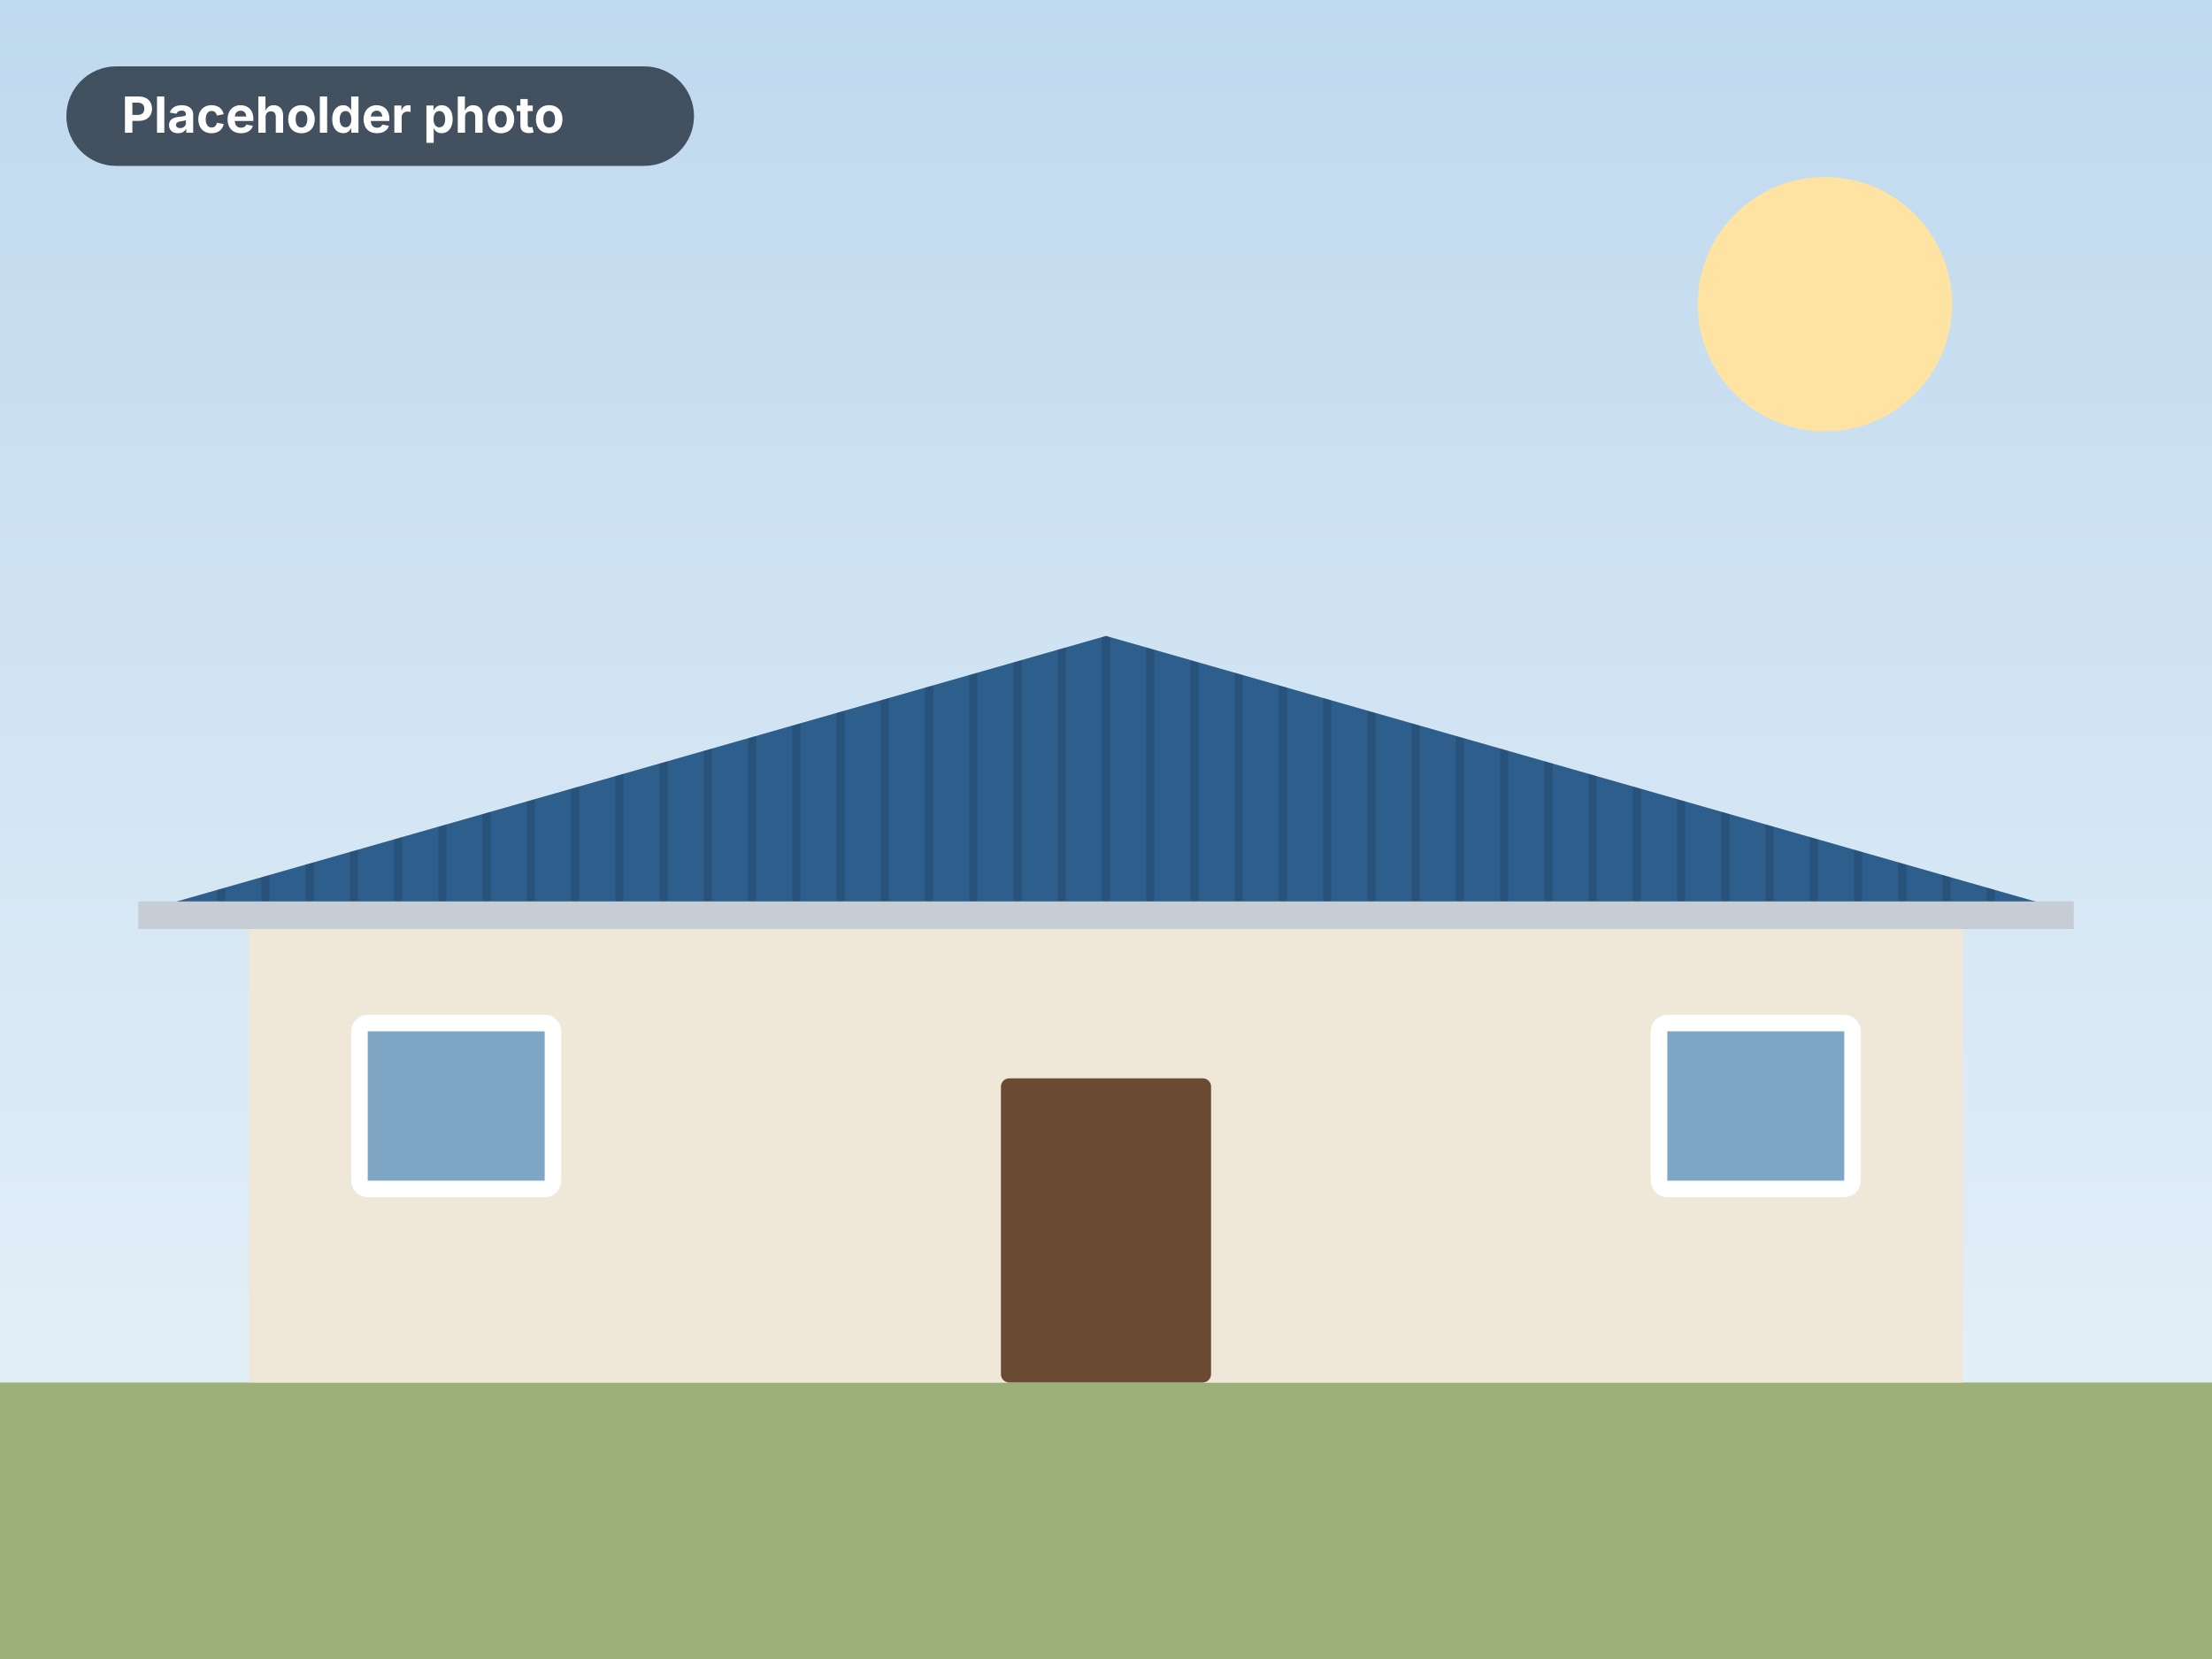
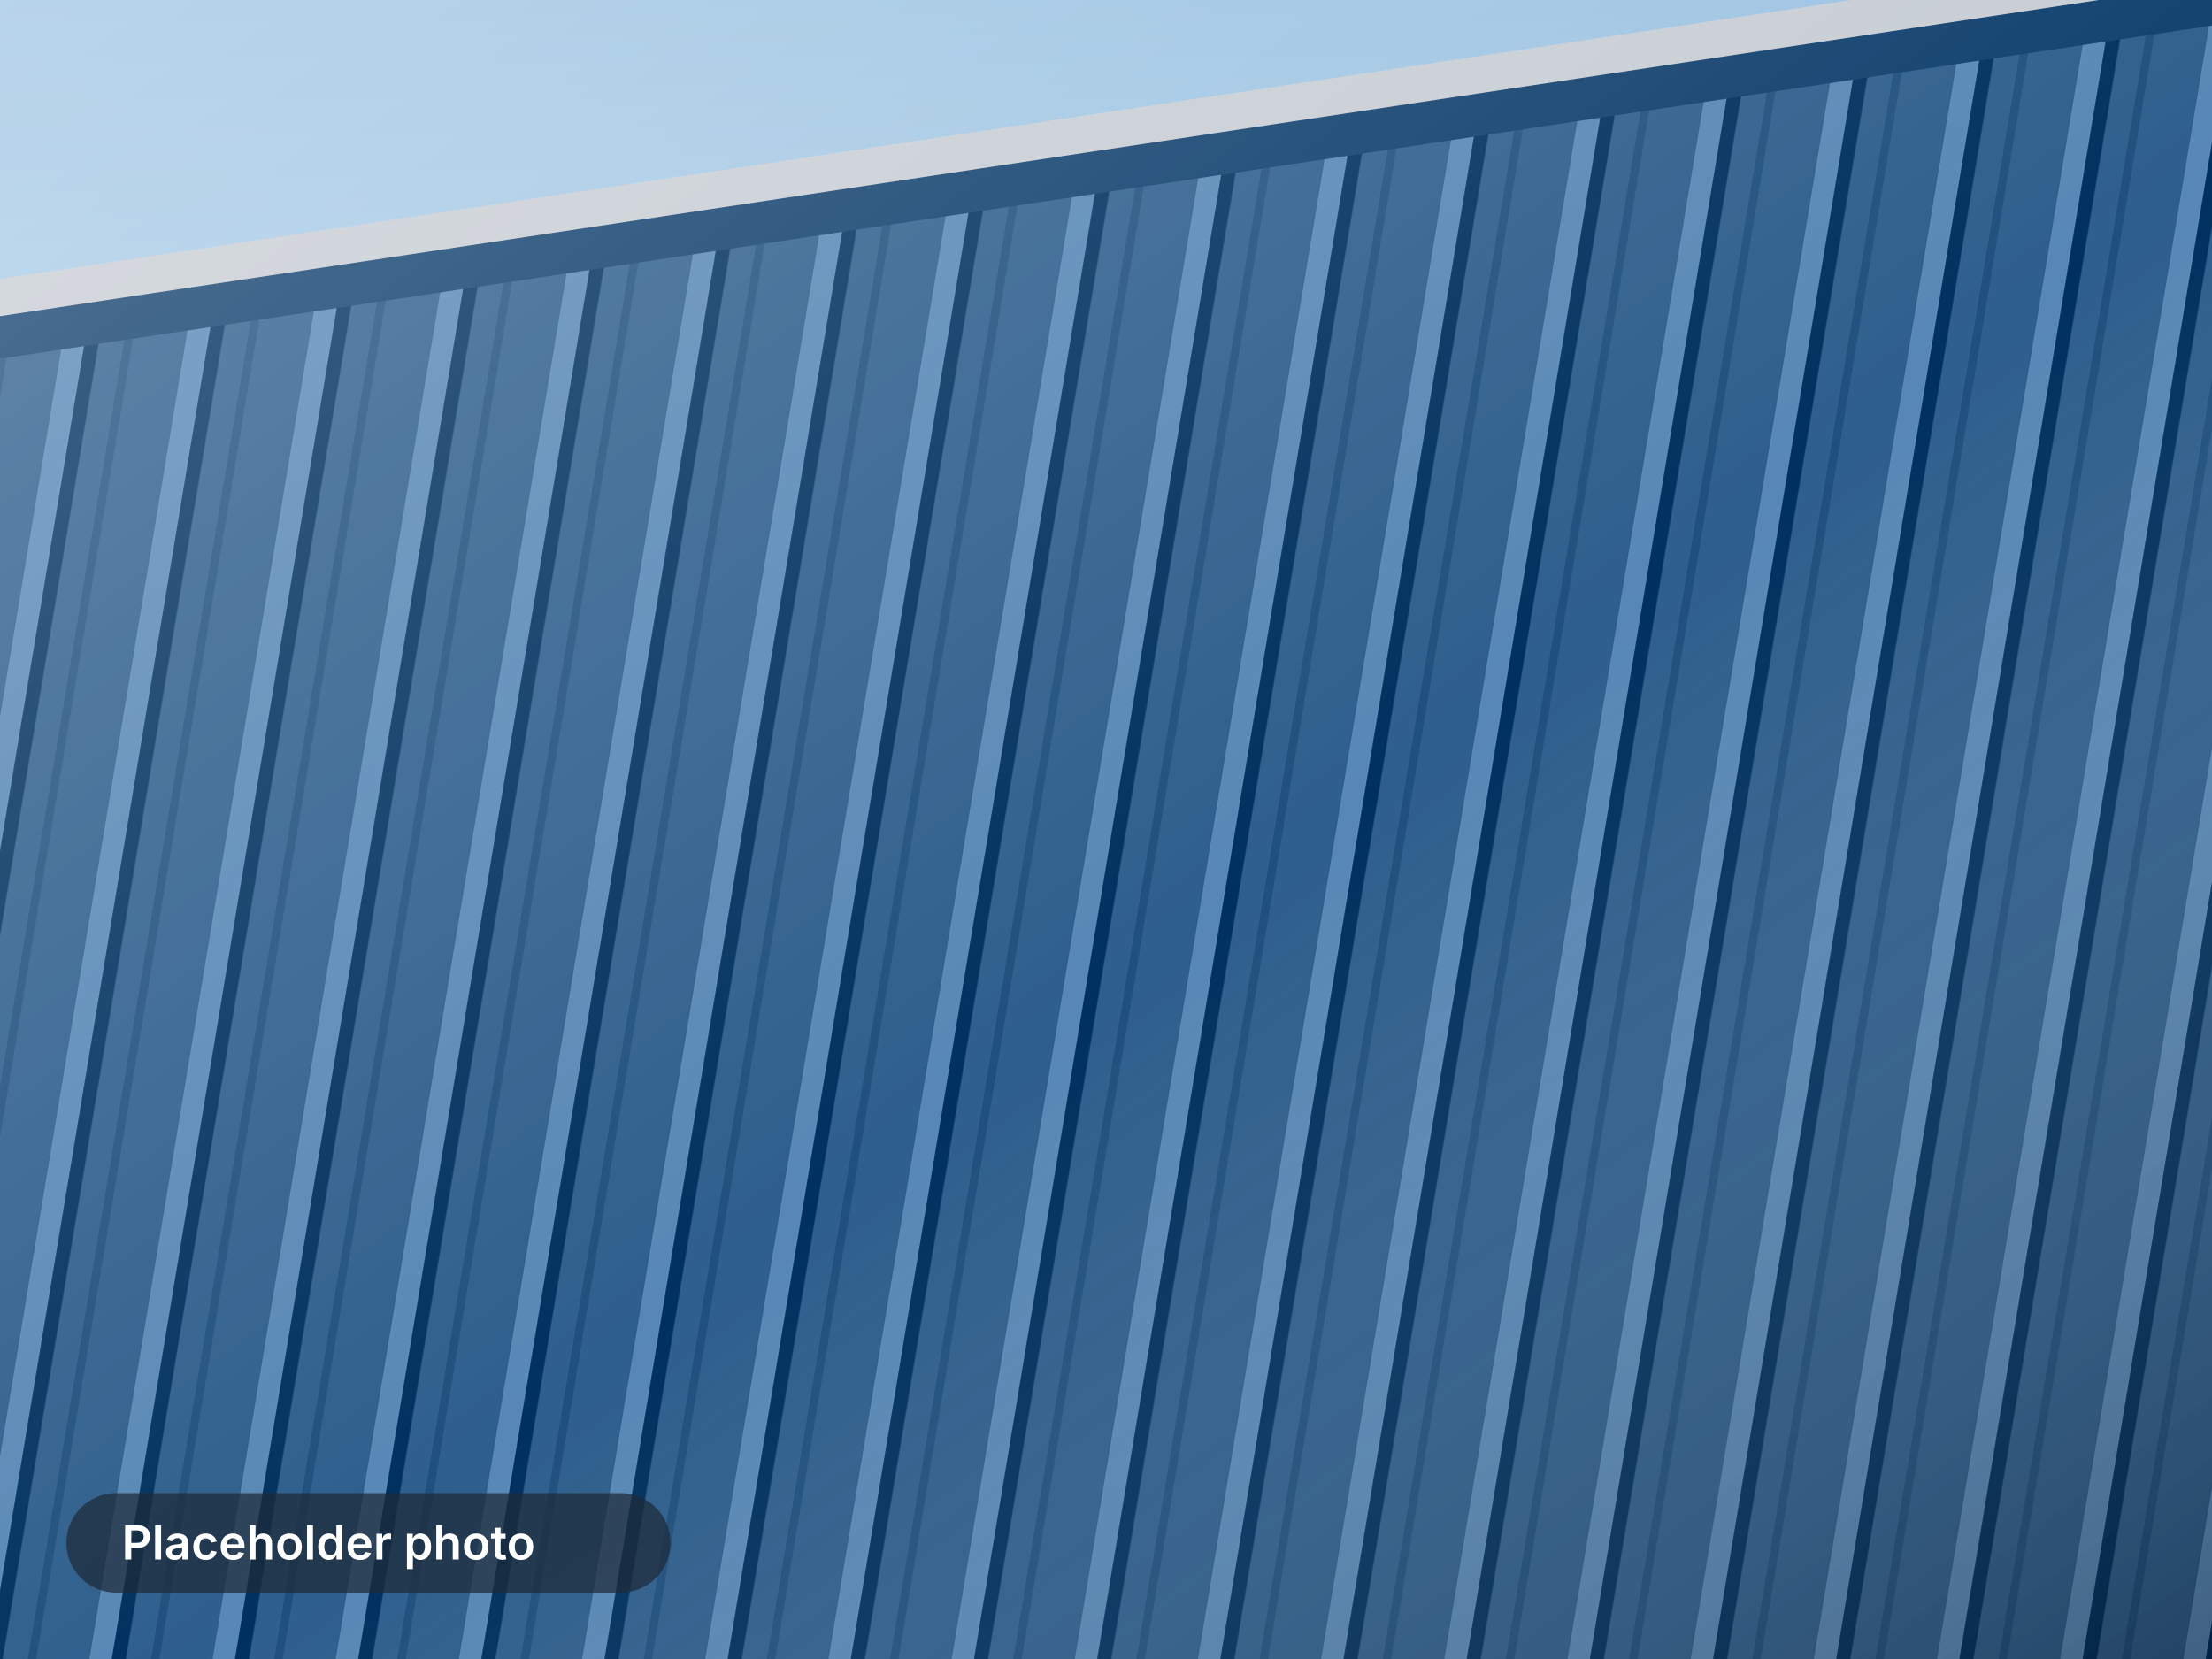
<svg xmlns="http://www.w3.org/2000/svg" viewBox="0 0 800 600" role="img" aria-label="Placeholder photo">
  <defs>
-     <linearGradient id="s" x1="0" y1="0" x2="0" y2="1">
-       <stop offset="0" stop-color="#BFD9EE" />
-       <stop offset="1" stop-color="#EAF3FA" />
+     <pattern id="p3t" width="44" height="200" patternUnits="userSpaceOnUse">
+       <rect width="44" height="200" fill="#2E5E8C" />
+       <rect x="0" width="8" height="200" fill="#5787b5" />
+       <rect x="8" width="5" height="200" fill="#00305e" />
+       <rect x="22" width="3" height="200" fill="#1f4f7d" />
+     </pattern>
+     <linearGradient id="p3sky" x1="0" y1="0" x2="0" y2="1">
+       <stop offset="0" stop-color="#9CC3E2" />
+       <stop offset="1" stop-color="#E4EEF6" />
    </linearGradient>
-     <clipPath id="r">
-       <polygon points="50,330 400,230 750,330" />
-     </clipPath>
+     <linearGradient id="p3light" x1="0" y1="0" x2="1" y2="1">
+       <stop offset="0" stop-color="#fff" stop-opacity=".28" />
+       <stop offset=".55" stop-color="#fff" stop-opacity="0" />
+       <stop offset="1" stop-color="#000" stop-opacity=".28" />
+     </linearGradient>
+     <filter id="p3n">
+       <feTurbulence type="fractalNoise" baseFrequency="1.6" numOctaves="2" seed="4" />
+       <feColorMatrix values="0 0 0 0 0  0 0 0 0 0  0 0 0 0 0  0 0 0 .18 0" />
+       <feComposite in2="SourceGraphic" operator="in" />
+     </filter>
  </defs>
-   <rect width="800" height="600" fill="url(#s)" />
-   <circle cx="660" cy="110" r="46" fill="#FFE3A3" />
-   <rect y="500" width="800" height="100" fill="#9DB07A" />
-   <rect x="90" y="330" width="620" height="170" fill="#EFE7D8" />
-   <rect x="130" y="370" width="70" height="60" rx="3" fill="#7FA6C4" stroke="#fff" stroke-width="6" />
-   <rect x="600" y="370" width="70" height="60" rx="3" fill="#7FA6C4" stroke="#fff" stroke-width="6" />
-   <rect x="362" y="390" width="76" height="110" rx="3" fill="#6B4A33" />
-   <polygon points="50,330 400,230 750,330" fill="#2E5E8C" />
-   <g clip-path="url(#r)">
-     <line x1="64" y1="330" x2="64" y2="230" stroke="rgba(0,0,0,.13)" stroke-width="3" />
-     <line x1="80" y1="330" x2="80" y2="230" stroke="rgba(0,0,0,.13)" stroke-width="3" />
-     <line x1="96" y1="330" x2="96" y2="230" stroke="rgba(0,0,0,.13)" stroke-width="3" />
-     <line x1="112" y1="330" x2="112" y2="230" stroke="rgba(0,0,0,.13)" stroke-width="3" />
-     <line x1="128" y1="330" x2="128" y2="230" stroke="rgba(0,0,0,.13)" stroke-width="3" />
-     <line x1="144" y1="330" x2="144" y2="230" stroke="rgba(0,0,0,.13)" stroke-width="3" />
-     <line x1="160" y1="330" x2="160" y2="230" stroke="rgba(0,0,0,.13)" stroke-width="3" />
-     <line x1="176" y1="330" x2="176" y2="230" stroke="rgba(0,0,0,.13)" stroke-width="3" />
-     <line x1="192" y1="330" x2="192" y2="230" stroke="rgba(0,0,0,.13)" stroke-width="3" />
-     <line x1="208" y1="330" x2="208" y2="230" stroke="rgba(0,0,0,.13)" stroke-width="3" />
-     <line x1="224" y1="330" x2="224" y2="230" stroke="rgba(0,0,0,.13)" stroke-width="3" />
-     <line x1="240" y1="330" x2="240" y2="230" stroke="rgba(0,0,0,.13)" stroke-width="3" />
-     <line x1="256" y1="330" x2="256" y2="230" stroke="rgba(0,0,0,.13)" stroke-width="3" />
-     <line x1="272" y1="330" x2="272" y2="230" stroke="rgba(0,0,0,.13)" stroke-width="3" />
-     <line x1="288" y1="330" x2="288" y2="230" stroke="rgba(0,0,0,.13)" stroke-width="3" />
-     <line x1="304" y1="330" x2="304" y2="230" stroke="rgba(0,0,0,.13)" stroke-width="3" />
-     <line x1="320" y1="330" x2="320" y2="230" stroke="rgba(0,0,0,.13)" stroke-width="3" />
-     <line x1="336" y1="330" x2="336" y2="230" stroke="rgba(0,0,0,.13)" stroke-width="3" />
-     <line x1="352" y1="330" x2="352" y2="230" stroke="rgba(0,0,0,.13)" stroke-width="3" />
-     <line x1="368" y1="330" x2="368" y2="230" stroke="rgba(0,0,0,.13)" stroke-width="3" />
-     <line x1="384" y1="330" x2="384" y2="230" stroke="rgba(0,0,0,.13)" stroke-width="3" />
-     <line x1="400" y1="330" x2="400" y2="230" stroke="rgba(0,0,0,.13)" stroke-width="3" />
-     <line x1="416" y1="330" x2="416" y2="230" stroke="rgba(0,0,0,.13)" stroke-width="3" />
-     <line x1="432" y1="330" x2="432" y2="230" stroke="rgba(0,0,0,.13)" stroke-width="3" />
-     <line x1="448" y1="330" x2="448" y2="230" stroke="rgba(0,0,0,.13)" stroke-width="3" />
-     <line x1="464" y1="330" x2="464" y2="230" stroke="rgba(0,0,0,.13)" stroke-width="3" />
-     <line x1="480" y1="330" x2="480" y2="230" stroke="rgba(0,0,0,.13)" stroke-width="3" />
-     <line x1="496" y1="330" x2="496" y2="230" stroke="rgba(0,0,0,.13)" stroke-width="3" />
-     <line x1="512" y1="330" x2="512" y2="230" stroke="rgba(0,0,0,.13)" stroke-width="3" />
-     <line x1="528" y1="330" x2="528" y2="230" stroke="rgba(0,0,0,.13)" stroke-width="3" />
-     <line x1="544" y1="330" x2="544" y2="230" stroke="rgba(0,0,0,.13)" stroke-width="3" />
-     <line x1="560" y1="330" x2="560" y2="230" stroke="rgba(0,0,0,.13)" stroke-width="3" />
-     <line x1="576" y1="330" x2="576" y2="230" stroke="rgba(0,0,0,.13)" stroke-width="3" />
-     <line x1="592" y1="330" x2="592" y2="230" stroke="rgba(0,0,0,.13)" stroke-width="3" />
-     <line x1="608" y1="330" x2="608" y2="230" stroke="rgba(0,0,0,.13)" stroke-width="3" />
-     <line x1="624" y1="330" x2="624" y2="230" stroke="rgba(0,0,0,.13)" stroke-width="3" />
-     <line x1="640" y1="330" x2="640" y2="230" stroke="rgba(0,0,0,.13)" stroke-width="3" />
-     <line x1="656" y1="330" x2="656" y2="230" stroke="rgba(0,0,0,.13)" stroke-width="3" />
-     <line x1="672" y1="330" x2="672" y2="230" stroke="rgba(0,0,0,.13)" stroke-width="3" />
-     <line x1="688" y1="330" x2="688" y2="230" stroke="rgba(0,0,0,.13)" stroke-width="3" />
-     <line x1="704" y1="330" x2="704" y2="230" stroke="rgba(0,0,0,.13)" stroke-width="3" />
-     <line x1="720" y1="330" x2="720" y2="230" stroke="rgba(0,0,0,.13)" stroke-width="3" />
-     <line x1="736" y1="330" x2="736" y2="230" stroke="rgba(0,0,0,.13)" stroke-width="3" />
+   <rect width="800" height="600" fill="url(#p3sky)" />
+   <g transform="translate(-160 150) skewX(-18) rotate(-9)">
+     <rect width="1300" height="700" fill="url(#p3t)" />
+     <rect x="0" y="-14" width="1300" height="18" fill="#0f3f6d" />
+     <rect x="0" y="-26" width="1300" height="14" fill="#C7CDD4" />
  </g>
-   <rect x="50" y="326" width="700" height="10" fill="#C7CDD4" />
-   <rect x="24" y="24" rx="18" width="227" height="36" fill="rgba(30,42,56,.78)" />
-   <text x="44" y="48" font-family="Inter, Arial, sans-serif" font-size="18" font-weight="700" fill="#fff">Placeholder photo</text>
+   <rect width="800" height="600" fill="url(#p3light)" />
+   <rect x="24" y="540" rx="18" width="218.5" height="36" fill="rgba(30,42,56,.72)" />
+   <text x="44" y="564" font-family="Inter, Arial, sans-serif" font-size="17" font-weight="600" fill="#fff">Placeholder photo</text>
</svg>
